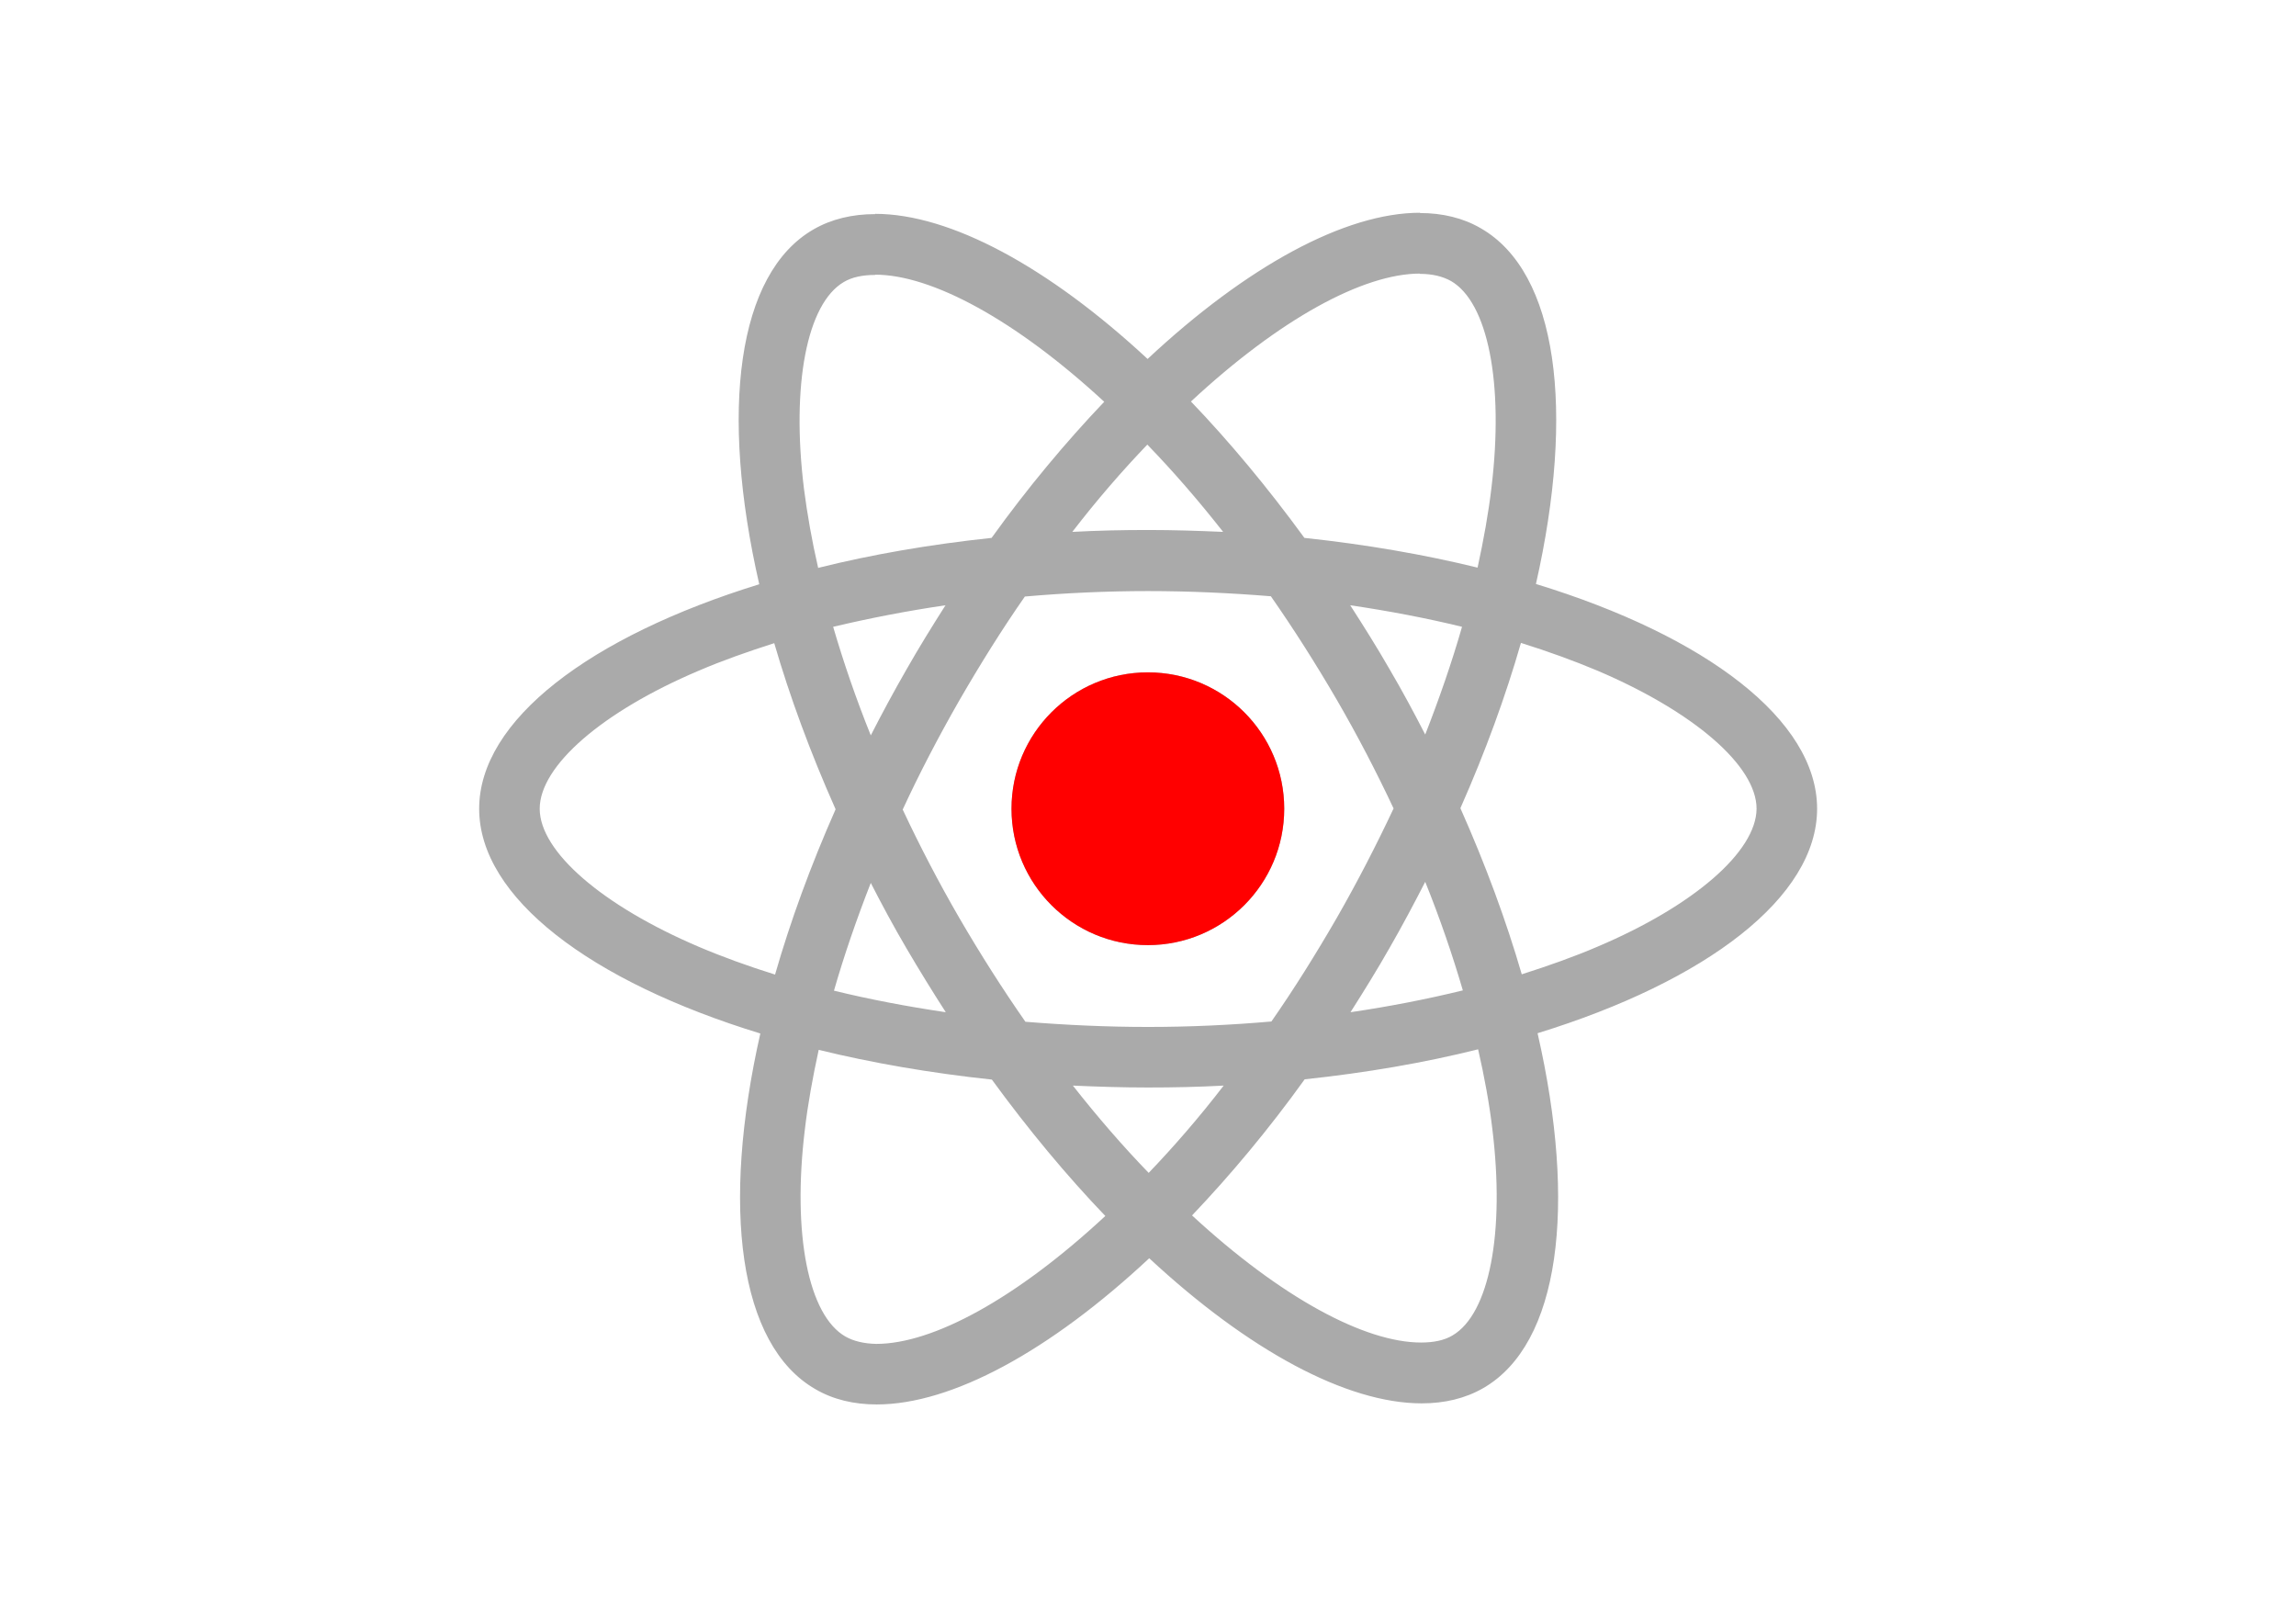
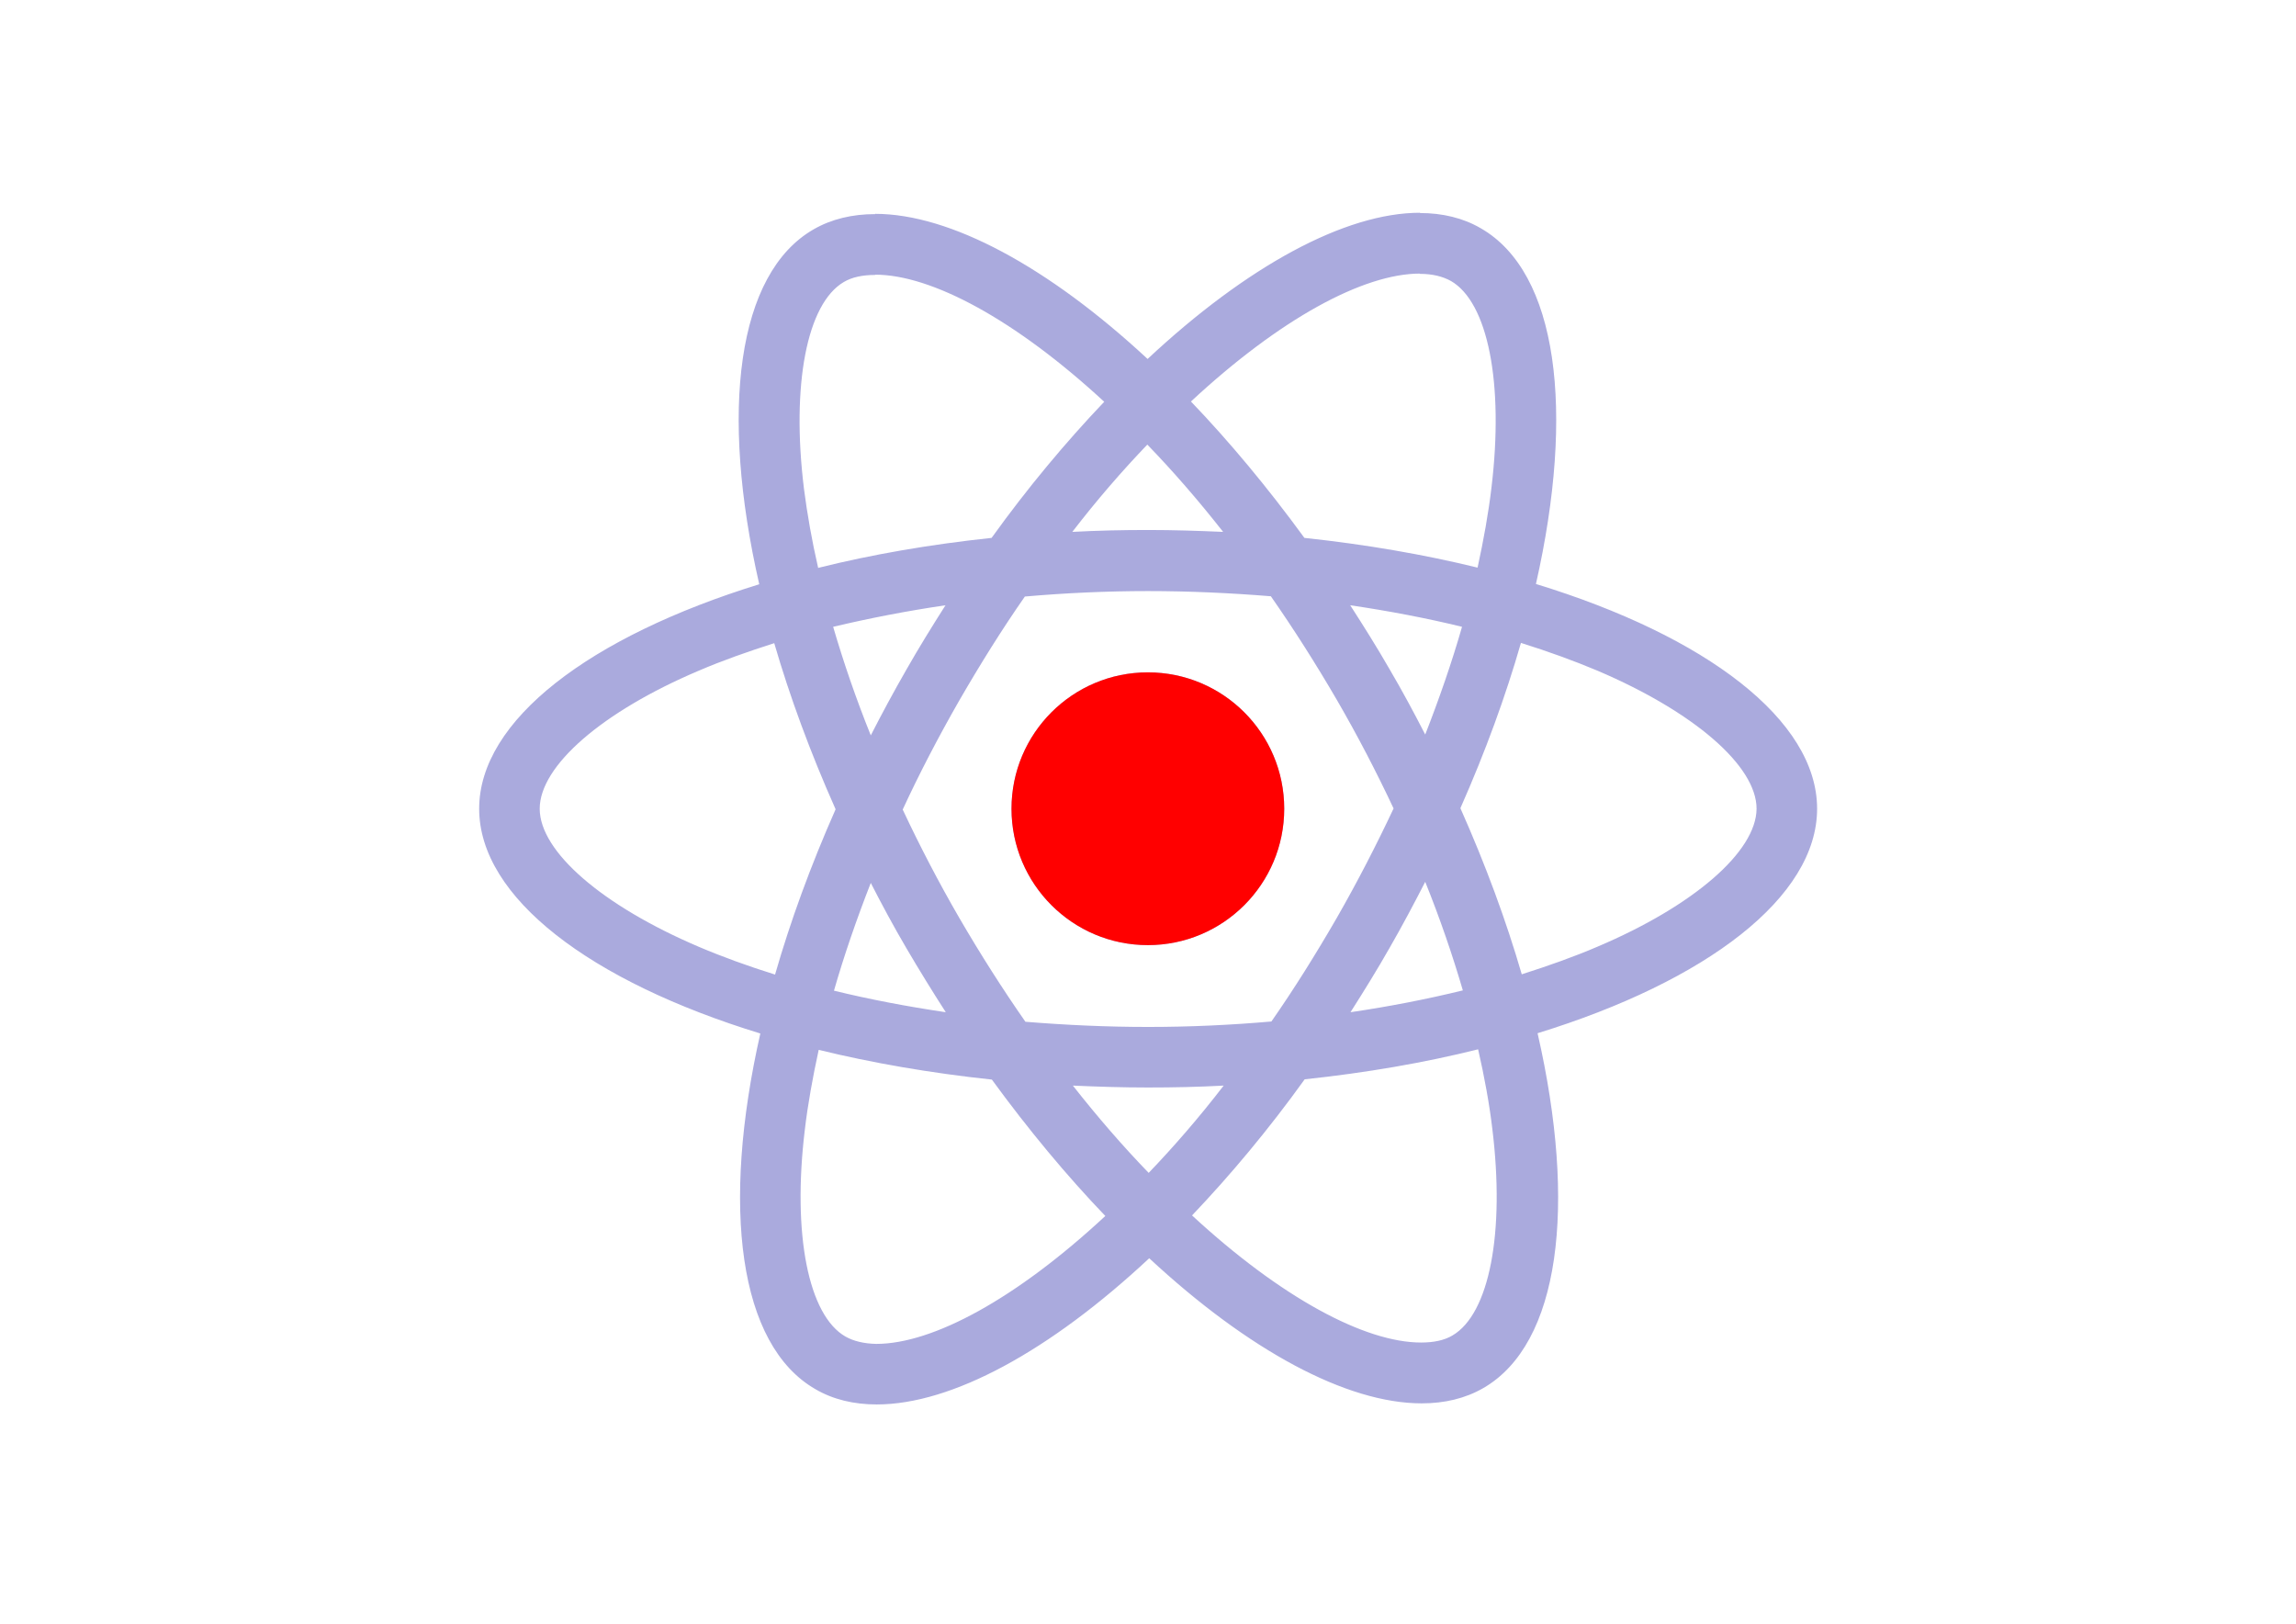
<svg xmlns="http://www.w3.org/2000/svg" viewBox="0 0 841.9 595.3">
-   <g fill="#AAAAAA">
+   <g fill="#AAAADD">
    <path d="M666.3 296.5c0-32.5-40.7-63.3-103.1-82.4 14.4-63.6 8-114.2-20.2-130.4-6.5-3.8-14.1-5.6-22.4-5.6v22.3c4.6 0 8.3.9 11.4 2.6 13.6 7.8 19.5 37.5 14.9 75.7-1.1 9.4-2.9 19.3-5.1 29.4-19.6-4.8-41-8.5-63.5-10.9-13.5-18.5-27.5-35.3-41.6-50 32.6-30.3 63.2-46.9 84-46.9V78c-27.5 0-63.5 19.6-99.9 53.6-36.4-33.8-72.4-53.2-99.9-53.2v22.3c20.7 0 51.4 16.5 84 46.6-14 14.7-28 31.4-41.3 49.9-22.6 2.4-44 6.1-63.6 11-2.3-10-4-19.7-5.2-29-4.7-38.2 1.1-67.9 14.6-75.8 3-1.8 6.9-2.6 11.5-2.6V78.5c-8.4 0-16 1.8-22.6 5.6-28.1 16.2-34.4 66.7-19.9 130.1-62.2 19.2-102.7 49.9-102.7 82.3 0 32.5 40.7 63.3 103.1 82.4-14.4 63.6-8 114.2 20.2 130.4 6.5 3.8 14.1 5.6 22.5 5.6 27.5 0 63.5-19.6 99.9-53.6 36.4 33.8 72.4 53.2 99.9 53.2 8.4 0 16-1.8 22.6-5.6 28.1-16.2 34.4-66.7 19.9-130.1 62-19.1 102.5-49.9 102.5-82.3zm-130.2-66.7c-3.7 12.9-8.3 26.2-13.5 39.5-4.1-8-8.4-16-13.1-24-4.6-8-9.5-15.8-14.4-23.4 14.2 2.1 27.9 4.7 41 7.9zm-45.8 106.5c-7.8 13.5-15.8 26.3-24.1 38.2-14.9 1.3-30 2-45.2 2-15.1 0-30.2-.7-45-1.9-8.3-11.9-16.4-24.6-24.2-38-7.6-13.1-14.5-26.4-20.8-39.8 6.2-13.4 13.2-26.8 20.7-39.9 7.8-13.5 15.8-26.3 24.1-38.2 14.9-1.3 30-2 45.2-2 15.1 0 30.2.7 45 1.9 8.3 11.9 16.4 24.6 24.2 38 7.6 13.1 14.5 26.4 20.8 39.8-6.3 13.4-13.2 26.8-20.7 39.9zm32.3-13c5.4 13.4 10 26.8 13.8 39.8-13.1 3.2-26.9 5.9-41.2 8 4.9-7.7 9.8-15.6 14.4-23.7 4.6-8 8.9-16.1 13-24.1zM421.2 430c-9.3-9.6-18.6-20.3-27.8-32 9 .4 18.2.7 27.5.7 9.4 0 18.7-.2 27.8-.7-9 11.7-18.3 22.4-27.5 32zm-74.4-58.9c-14.2-2.1-27.9-4.7-41-7.9 3.7-12.9 8.3-26.2 13.5-39.5 4.1 8 8.4 16 13.1 24 4.7 8 9.5 15.8 14.4 23.4zM420.7 163c9.3 9.6 18.6 20.3 27.8 32-9-.4-18.2-.7-27.5-.7-9.4 0-18.7.2-27.8.7 9-11.7 18.3-22.4 27.5-32zm-74 58.9c-4.9 7.7-9.8 15.6-14.4 23.7-4.6 8-8.9 16-13 24-5.4-13.4-10-26.8-13.8-39.8 13.1-3.1 26.9-5.8 41.2-7.9zm-90.5 125.2c-35.4-15.1-58.3-34.9-58.3-50.6 0-15.7 22.9-35.6 58.3-50.6 8.6-3.7 18-7 27.7-10.1 5.7 19.6 13.2 40 22.5 60.9-9.2 20.8-16.6 41.1-22.2 60.6-9.9-3.1-19.3-6.5-28-10.2zM310 490c-13.6-7.8-19.5-37.5-14.9-75.7 1.1-9.4 2.9-19.3 5.1-29.4 19.6 4.8 41 8.5 63.5 10.9 13.5 18.5 27.5 35.3 41.6 50-32.6 30.3-63.2 46.9-84 46.9-4.5-.1-8.3-1-11.3-2.7zm237.2-76.2c4.7 38.2-1.1 67.9-14.6 75.8-3 1.8-6.9 2.6-11.5 2.6-20.7 0-51.4-16.5-84-46.6 14-14.7 28-31.4 41.3-49.9 22.6-2.4 44-6.1 63.6-11 2.3 10.1 4.1 19.8 5.2 29.1zm38.5-66.7c-8.6 3.7-18 7-27.7 10.1-5.7-19.6-13.2-40-22.5-60.9 9.2-20.8 16.6-41.1 22.2-60.6 9.9 3.1 19.3 6.5 28.1 10.2 35.4 15.1 58.3 34.9 58.3 50.6-.1 15.7-23 35.6-58.4 50.6zM320.8 78.4z" />
    <circle cx="420.9" cy="296.5" r="50.0" />
    <path d="M520.5 78.1z" />
  </g>
  <g fill="#FF0000">
    <circle cx="420.9" cy="296.5" r="50.0" />
  </g>
</svg>
